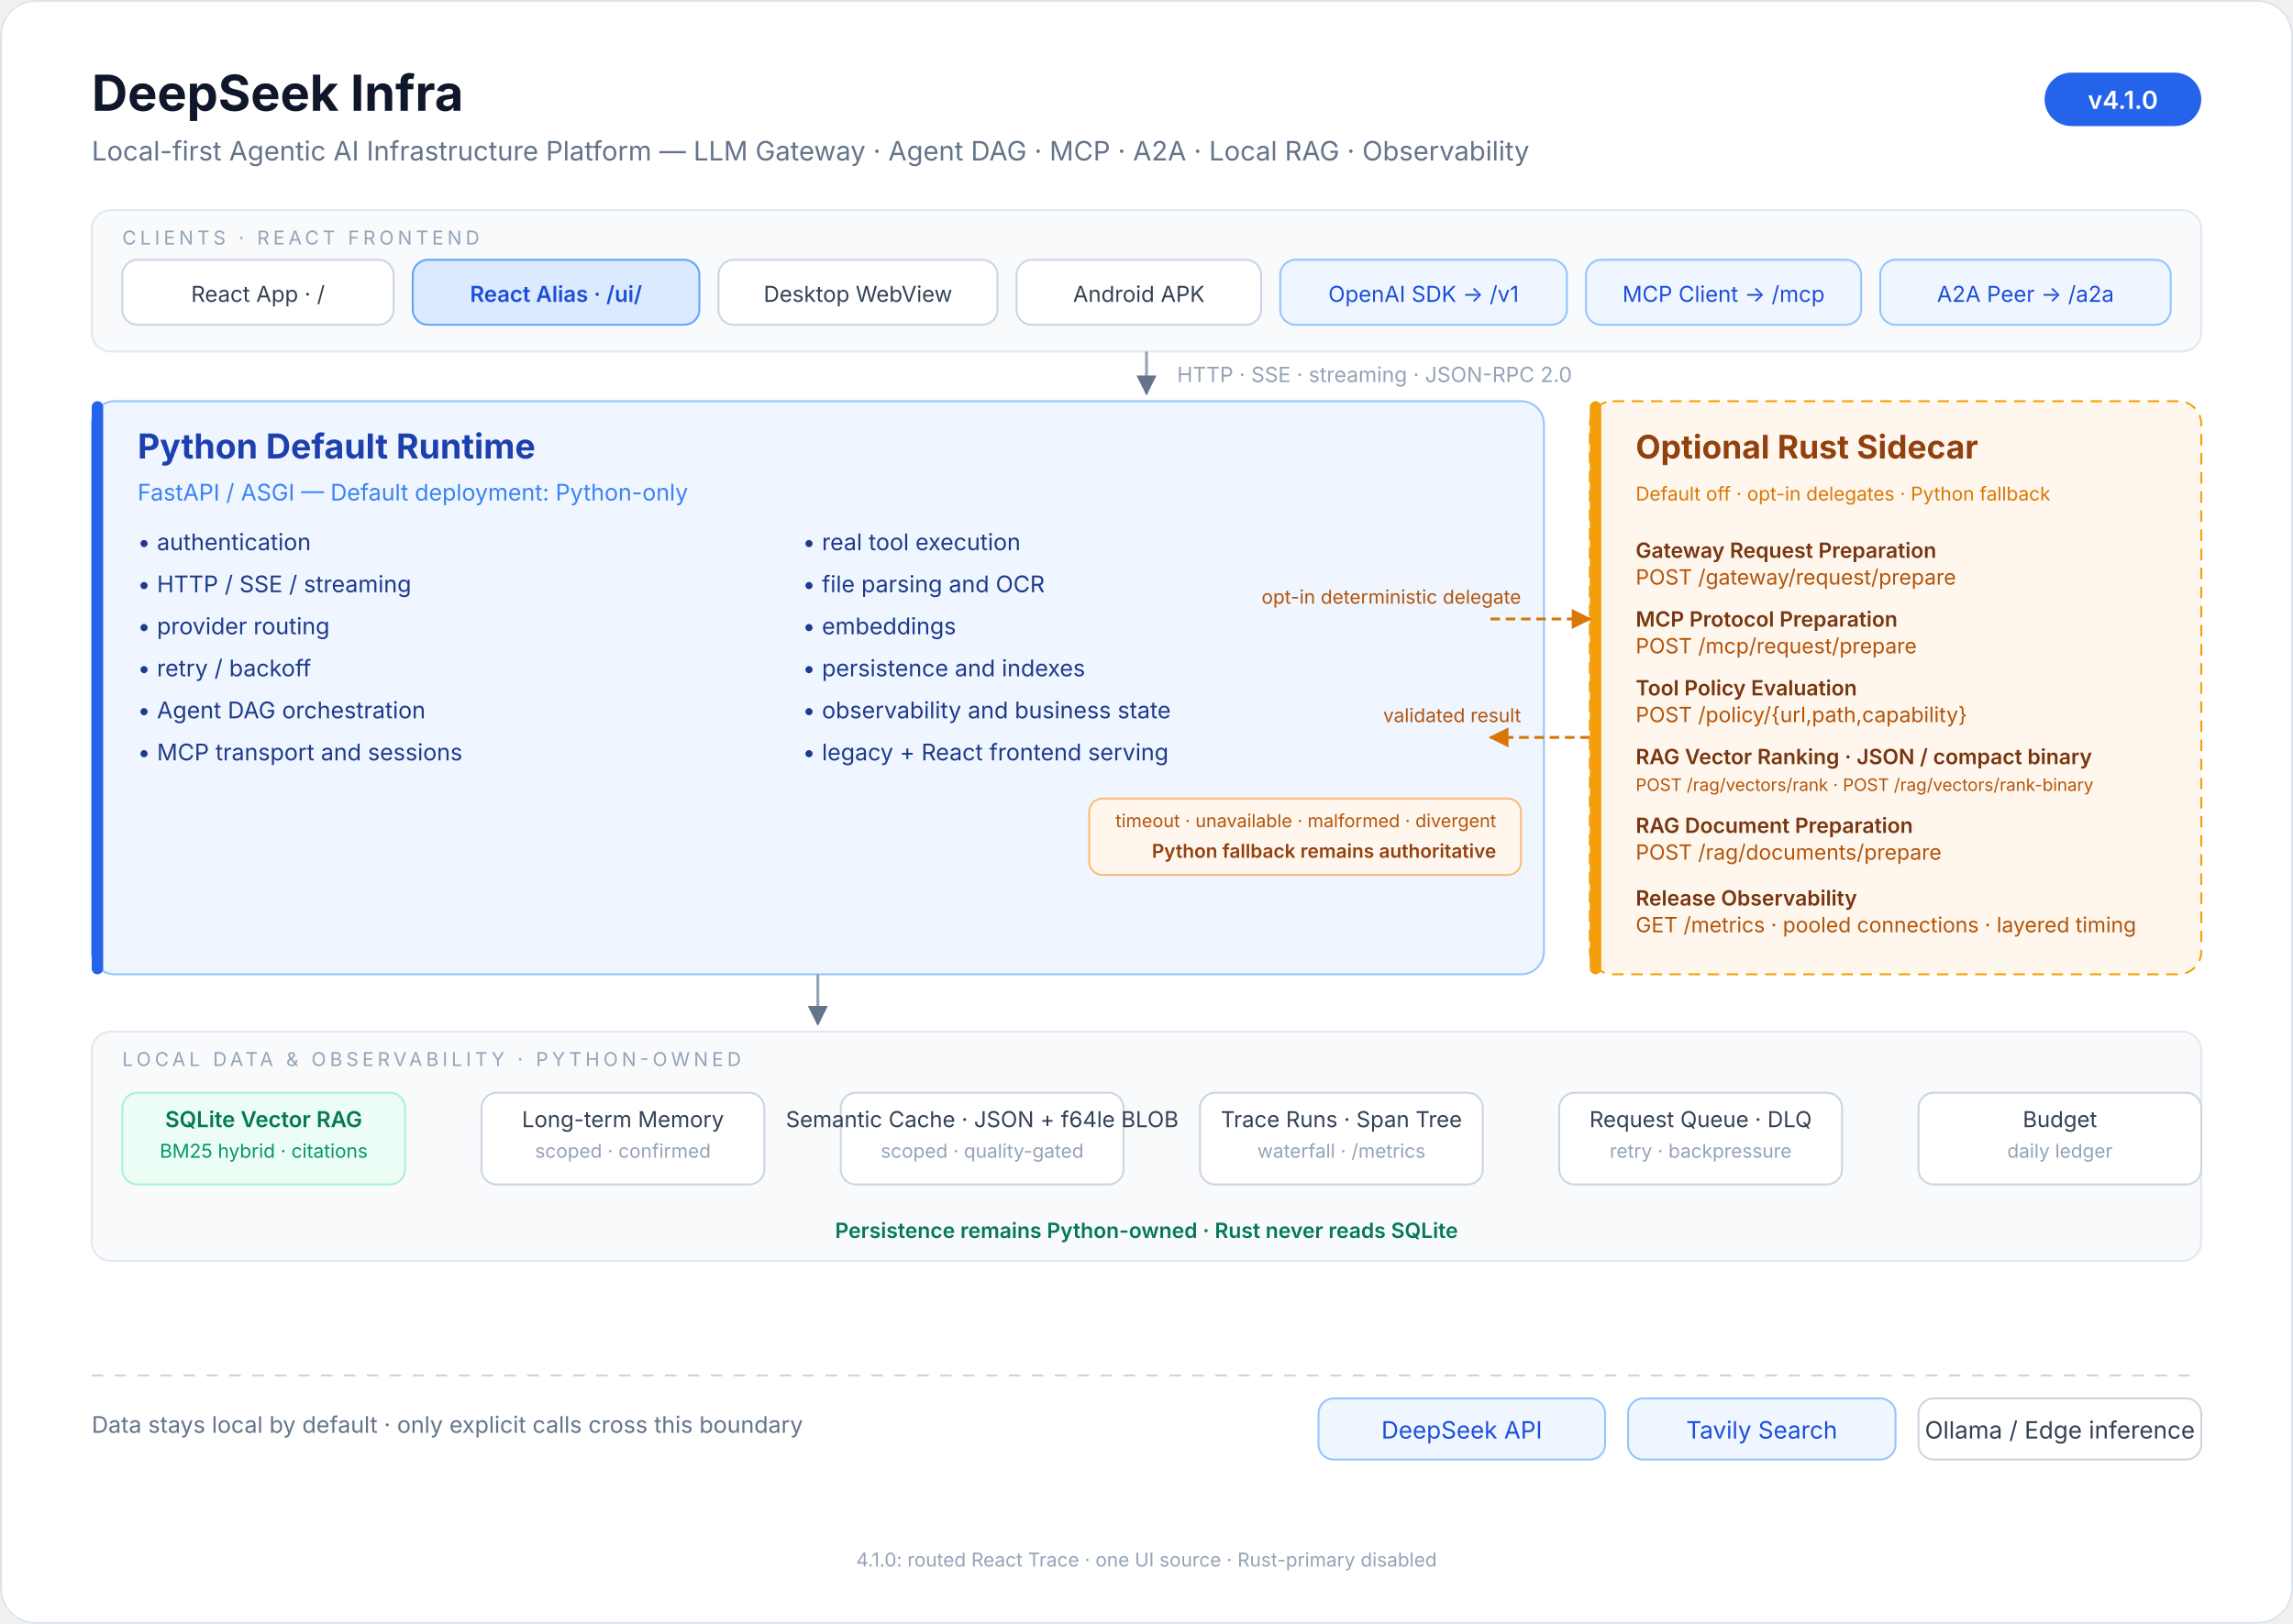
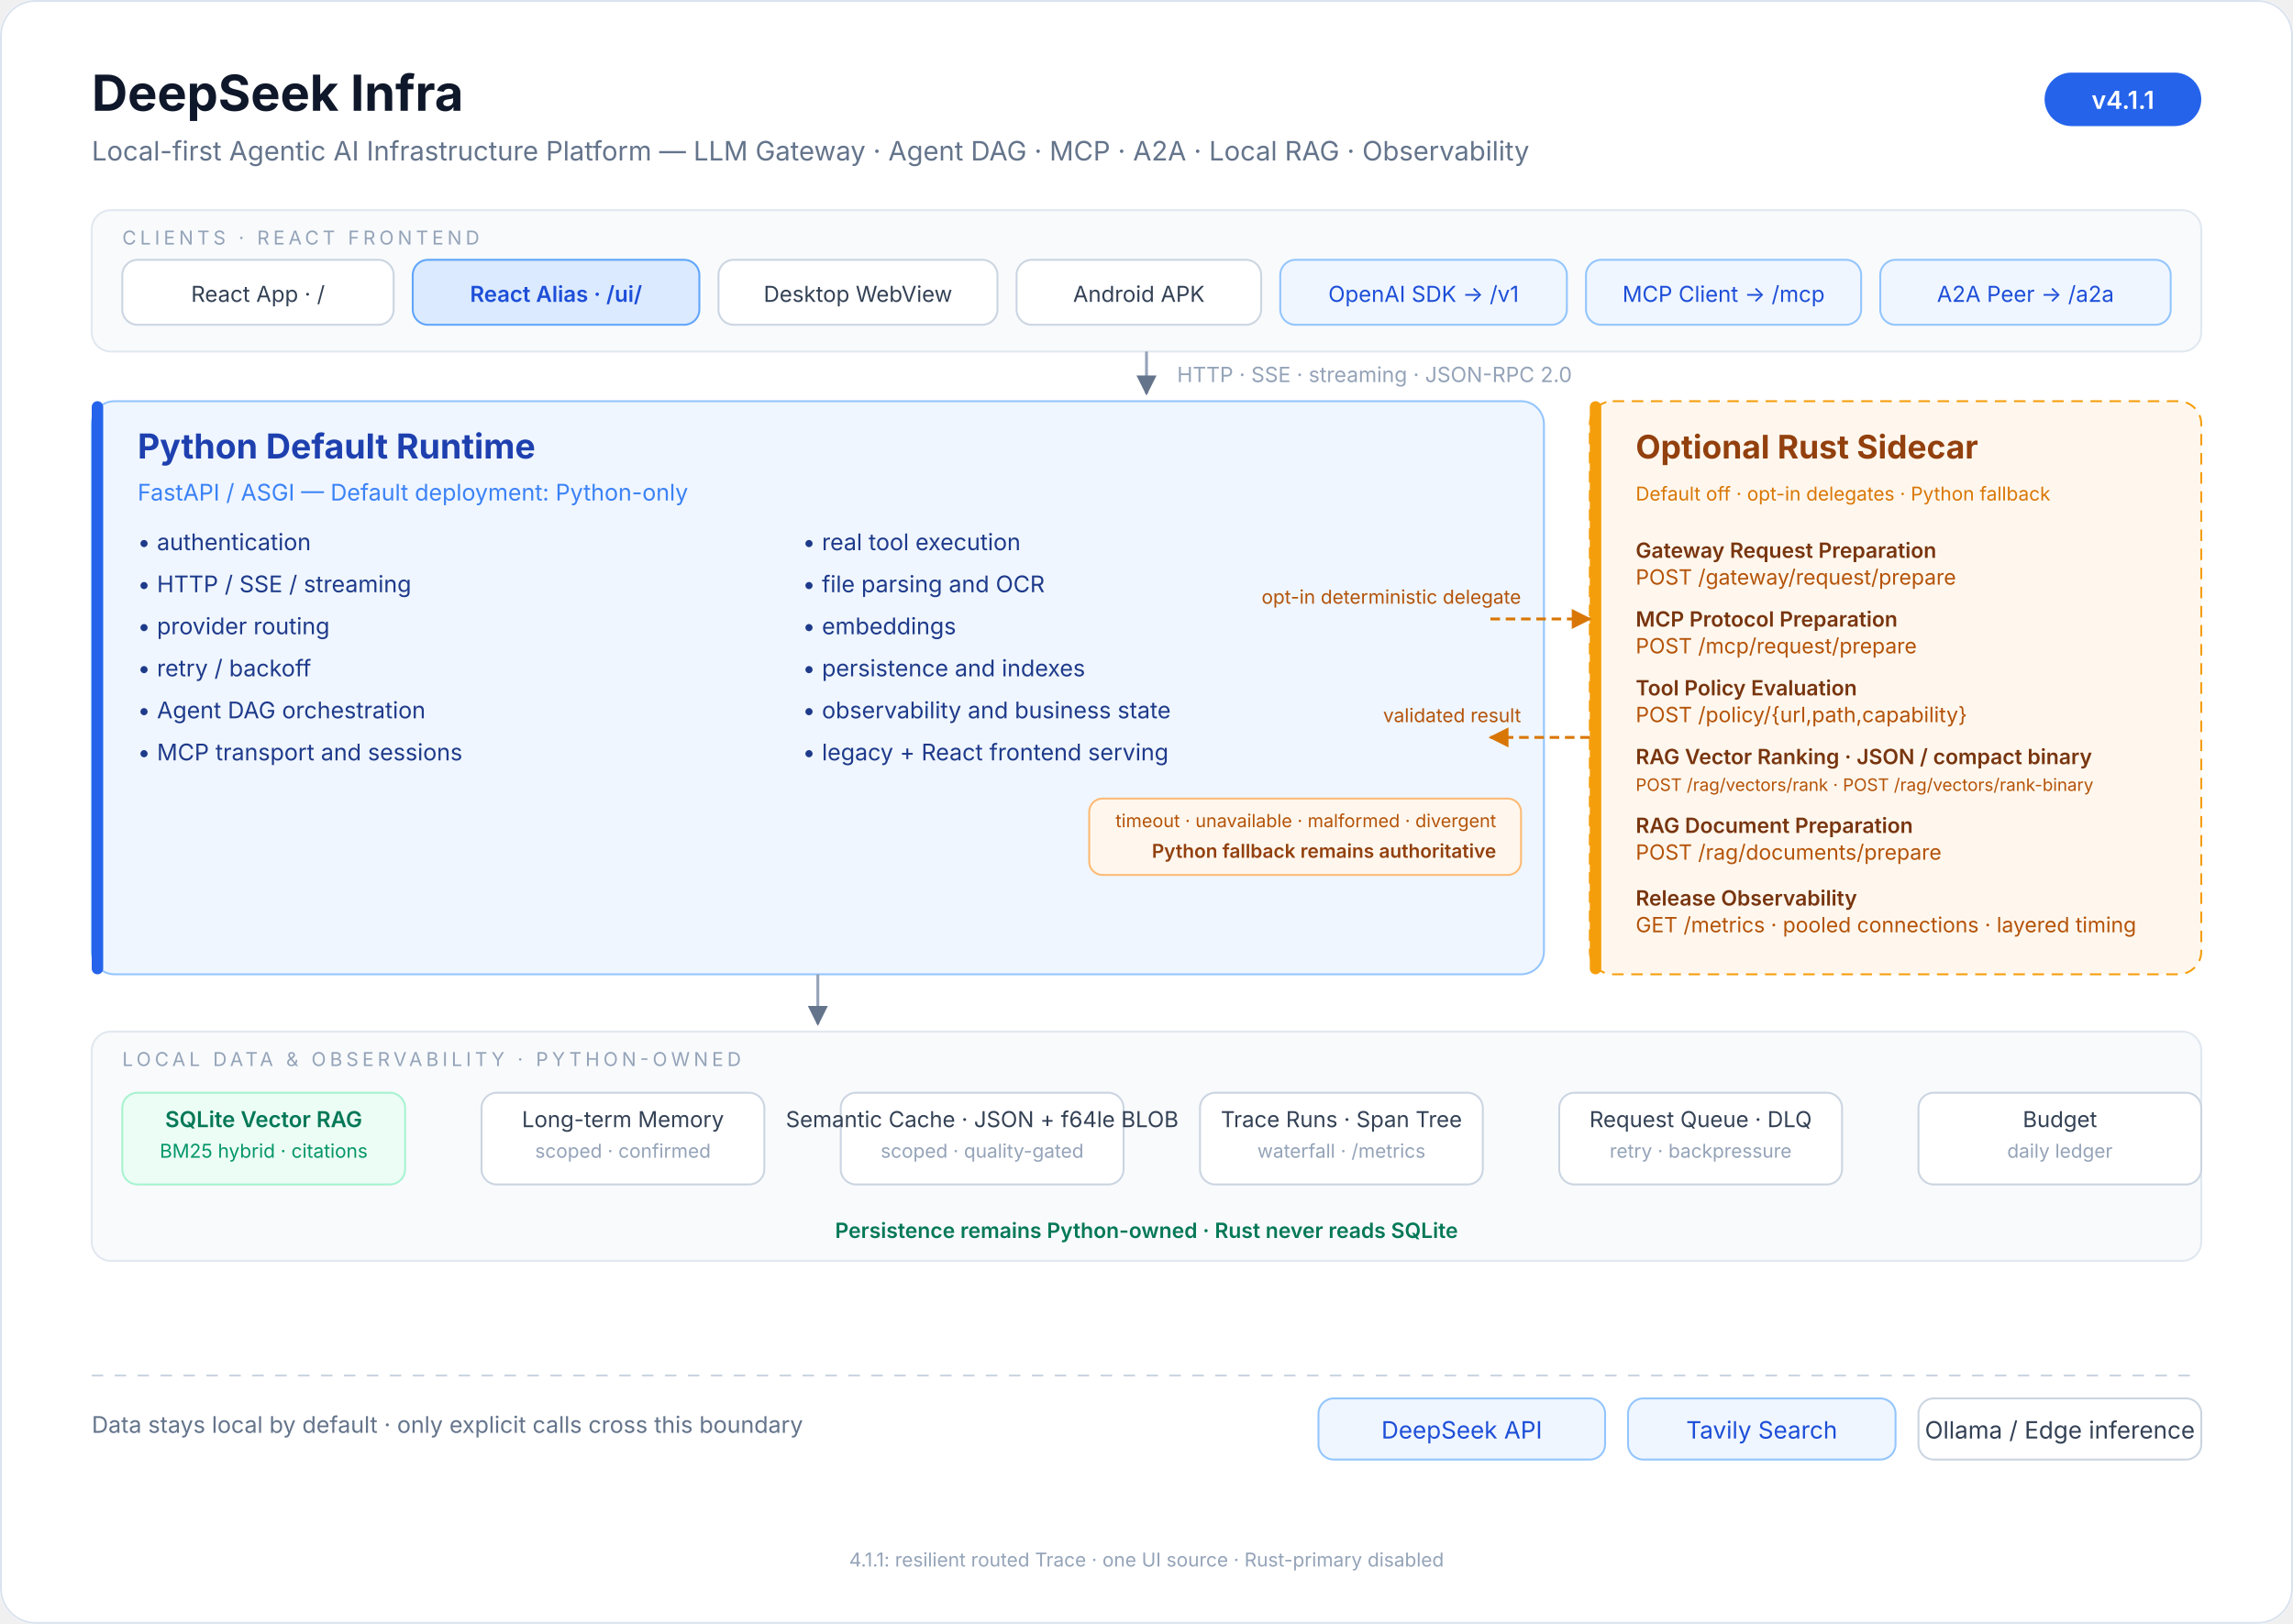
<svg xmlns="http://www.w3.org/2000/svg" viewBox="0 0 1200 850" font-family="ui-sans-serif, system-ui, -apple-system, 'Segoe UI', 'PingFang SC', 'Microsoft YaHei', sans-serif">
  <defs>
    <marker id="arrow" viewBox="0 0 10 10" refX="9" refY="5" markerWidth="7" markerHeight="7" orient="auto-start-reverse">
      <path d="M 0 0 L 10 5 L 0 10 z" fill="#64748b" />
    </marker>
    <marker id="rust-arrow" viewBox="0 0 10 10" refX="9" refY="5" markerWidth="7" markerHeight="7" orient="auto-start-reverse">
      <path d="M 0 0 L 10 5 L 0 10 z" fill="#d97706" />
    </marker>
  </defs>
  <rect x="0" y="0" width="1200" height="850" rx="18" fill="#ffffff" />
  <rect x="0.5" y="0.5" width="1199" height="849" rx="18" fill="none" stroke="#dbe3ee" />
  <text x="48" y="58" font-size="26" font-weight="700" fill="#0f172a">DeepSeek Infra</text>
  <text x="48" y="84" font-size="14" fill="#64748b">Local-first Agentic AI Infrastructure Platform — LLM Gateway · Agent DAG · MCP · A2A · Local RAG · Observability</text>
  <rect x="1070" y="38" width="82" height="28" rx="14" fill="#2563eb" />
-   <text x="1111" y="57" font-size="13" font-weight="600" fill="#ffffff" text-anchor="middle">v4.1.0</text>
+   <text x="1111" y="57" font-size="13" font-weight="600" fill="#ffffff" text-anchor="middle">v4.1.1</text>
  <rect x="48" y="110" width="1104" height="74" rx="10" fill="#f8fafc" stroke="#e2e8f0" />
  <text x="64" y="128" font-size="10" letter-spacing="2" fill="#94a3b8">CLIENTS · REACT FRONTEND</text>
  <g font-size="11.5" fill="#334155" text-anchor="middle">
    <rect x="64" y="136" width="142" height="34" rx="8" fill="#ffffff" stroke="#cbd5e1" />
    <text x="135" y="158">React App · /</text>
    <rect x="216" y="136" width="150" height="34" rx="8" fill="#dbeafe" stroke="#60a5fa" />
    <text x="291" y="158" fill="#1d4ed8" font-weight="600">React Alias · /ui/</text>
    <rect x="376" y="136" width="146" height="34" rx="8" fill="#ffffff" stroke="#cbd5e1" />
    <text x="449" y="158">Desktop WebView</text>
    <rect x="532" y="136" width="128" height="34" rx="8" fill="#ffffff" stroke="#cbd5e1" />
    <text x="596" y="158">Android APK</text>
    <rect x="670" y="136" width="150" height="34" rx="8" fill="#eff6ff" stroke="#93c5fd" />
    <text x="745" y="158" fill="#1d4ed8">OpenAI SDK → /v1</text>
    <rect x="830" y="136" width="144" height="34" rx="8" fill="#eff6ff" stroke="#93c5fd" />
    <text x="902" y="158" fill="#1d4ed8">MCP Client → /mcp</text>
    <rect x="984" y="136" width="152" height="34" rx="8" fill="#eff6ff" stroke="#93c5fd" />
    <text x="1060" y="158" fill="#1d4ed8">A2A Peer → /a2a</text>
  </g>
  <line x1="600" y1="184" x2="600" y2="206" stroke="#94a3b8" stroke-width="1.5" marker-end="url(#arrow)" />
  <text x="616" y="200" font-size="11" fill="#94a3b8">HTTP · SSE · streaming · JSON-RPC 2.0</text>
  <rect x="48" y="210" width="760" height="300" rx="12" fill="#eff6ff" stroke="#93c5fd" />
  <rect x="48" y="210" width="6" height="300" rx="3" fill="#2563eb" />
  <text x="72" y="240" font-size="18" font-weight="700" fill="#1e40af">Python Default Runtime</text>
  <text x="72" y="262" font-size="12" fill="#3b82f6">FastAPI / ASGI — Default deployment: Python-only</text>
  <g font-size="12" fill="#1e3a8a">
    <text x="72" y="288">• authentication</text>
    <text x="72" y="310">• HTTP / SSE / streaming</text>
    <text x="72" y="332">• provider routing</text>
    <text x="72" y="354">• retry / backoff</text>
    <text x="72" y="376">• Agent DAG orchestration</text>
    <text x="72" y="398">• MCP transport and sessions</text>
    <text x="420" y="288">• real tool execution</text>
    <text x="420" y="310">• file parsing and OCR</text>
    <text x="420" y="332">• embeddings</text>
    <text x="420" y="354">• persistence and indexes</text>
    <text x="420" y="376">• observability and business state</text>
    <text x="420" y="398">• legacy + React frontend serving</text>
  </g>
  <rect x="832" y="210" width="320" height="300" rx="12" fill="#fff7ed" stroke="#f59e0b" stroke-dasharray="6 4" />
  <rect x="832" y="210" width="6" height="300" rx="3" fill="#f59e0b" />
  <text x="856" y="240" font-size="17" font-weight="700" fill="#92400e">Optional Rust Sidecar</text>
  <text x="856" y="262" font-size="10" fill="#d97706">Default off · opt-in delegates · Python fallback</text>
  <g font-size="11" fill="#78350f">
    <text x="856" y="292" font-weight="600">Gateway Request Preparation</text>
    <text x="856" y="306" fill="#b45309">POST /gateway/request/prepare</text>
    <text x="856" y="328" font-weight="600">MCP Protocol Preparation</text>
    <text x="856" y="342" fill="#b45309">POST /mcp/request/prepare</text>
    <text x="856" y="364" font-weight="600">Tool Policy Evaluation</text>
    <text x="856" y="378" fill="#b45309">POST /policy/{url,path,capability}</text>
    <text x="856" y="400" font-weight="600">RAG Vector Ranking · JSON / compact binary</text>
    <text x="856" y="414" font-size="9" fill="#b45309">POST /rag/vectors/rank · POST /rag/vectors/rank-binary</text>
    <text x="856" y="436" font-weight="600">RAG Document Preparation</text>
    <text x="856" y="450" fill="#b45309">POST /rag/documents/prepare</text>
    <text x="856" y="474" font-weight="600">Release Observability</text>
    <text x="856" y="488" fill="#b45309">GET /metrics · pooled connections · layered timing</text>
  </g>
  <text x="796" y="316" font-size="10" fill="#b45309" text-anchor="end">opt-in deterministic delegate</text>
  <line x1="780" y1="324" x2="832" y2="324" stroke="#d97706" stroke-width="1.5" stroke-dasharray="5 3" marker-end="url(#rust-arrow)" />
  <line x1="832" y1="386" x2="780" y2="386" stroke="#d97706" stroke-width="1.5" stroke-dasharray="5 3" marker-end="url(#rust-arrow)" />
  <text x="796" y="378" font-size="10" fill="#b45309" text-anchor="end">validated result</text>
  <rect x="570" y="418" width="226" height="40" rx="7" fill="#fff7ed" stroke="#fdba74" />
  <text x="783" y="433" font-size="9.5" fill="#b45309" text-anchor="end">timeout · unavailable · malformed · divergent</text>
  <text x="783" y="449" font-size="10" fill="#92400e" text-anchor="end" font-weight="600">Python fallback remains authoritative</text>
  <line x1="428" y1="510" x2="428" y2="536" stroke="#94a3b8" stroke-width="1.5" marker-end="url(#arrow)" />
  <rect x="48" y="540" width="1104" height="120" rx="10" fill="#f8fafc" stroke="#e2e8f0" />
  <text x="64" y="558" font-size="10" letter-spacing="2" fill="#94a3b8">LOCAL DATA &amp; OBSERVABILITY · PYTHON-OWNED</text>
  <g font-size="11.5" fill="#334155" text-anchor="middle">
    <rect x="64" y="572" width="148" height="48" rx="8" fill="#ecfdf5" stroke="#a7f3d0" />
    <text x="138" y="590" fill="#047857" font-weight="600">SQLite Vector RAG</text>
    <text x="138" y="606" font-size="10" fill="#059669">BM25 hybrid · citations</text>
    <rect x="252" y="572" width="148" height="48" rx="8" fill="#ffffff" stroke="#cbd5e1" />
    <text x="326" y="590">Long-term Memory</text>
    <text x="326" y="606" font-size="10" fill="#94a3b8">scoped · confirmed</text>
    <rect x="440" y="572" width="148" height="48" rx="8" fill="#ffffff" stroke="#cbd5e1" />
    <text x="514" y="590">Semantic Cache · JSON + f64le BLOB</text>
    <text x="514" y="606" font-size="10" fill="#94a3b8">scoped · quality-gated</text>
    <rect x="628" y="572" width="148" height="48" rx="8" fill="#ffffff" stroke="#cbd5e1" />
    <text x="702" y="590">Trace Runs · Span Tree</text>
    <text x="702" y="606" font-size="10" fill="#94a3b8">waterfall · /metrics</text>
    <rect x="816" y="572" width="148" height="48" rx="8" fill="#ffffff" stroke="#cbd5e1" />
    <text x="890" y="590">Request Queue · DLQ</text>
    <text x="890" y="606" font-size="10" fill="#94a3b8">retry · backpressure</text>
    <rect x="1004" y="572" width="148" height="48" rx="8" fill="#ffffff" stroke="#cbd5e1" />
    <text x="1078" y="590">Budget</text>
    <text x="1078" y="606" font-size="10" fill="#94a3b8">daily ledger</text>
  </g>
  <text x="600" y="648" font-size="11" fill="#047857" text-anchor="middle" font-weight="600">Persistence remains Python-owned · Rust never reads SQLite</text>
  <line x1="48" y1="720" x2="1152" y2="720" stroke="#cbd5e1" stroke-dasharray="6 6" />
  <text x="48" y="750" font-size="12" fill="#64748b">Data stays local by default · only explicit calls cross this boundary</text>
  <g font-size="12.5" text-anchor="middle">
    <rect x="690" y="732" width="150" height="32" rx="8" fill="#eff6ff" stroke="#93c5fd" />
    <text x="765" y="753" fill="#1d4ed8">DeepSeek API</text>
    <rect x="852" y="732" width="140" height="32" rx="8" fill="#eff6ff" stroke="#93c5fd" />
    <text x="922" y="753" fill="#1d4ed8">Tavily Search</text>
    <rect x="1004" y="732" width="148" height="32" rx="8" fill="#ffffff" stroke="#cbd5e1" />
    <text x="1078" y="753" fill="#334155">Ollama / Edge inference</text>
  </g>
-   <text x="600" y="820" font-size="10" fill="#94a3b8" text-anchor="middle">4.1.0: routed React Trace · one UI source · Rust-primary disabled</text>
+   <text x="600" y="820" font-size="10" fill="#94a3b8" text-anchor="middle">4.1.1: resilient routed Trace · one UI source · Rust-primary disabled</text>
</svg>
